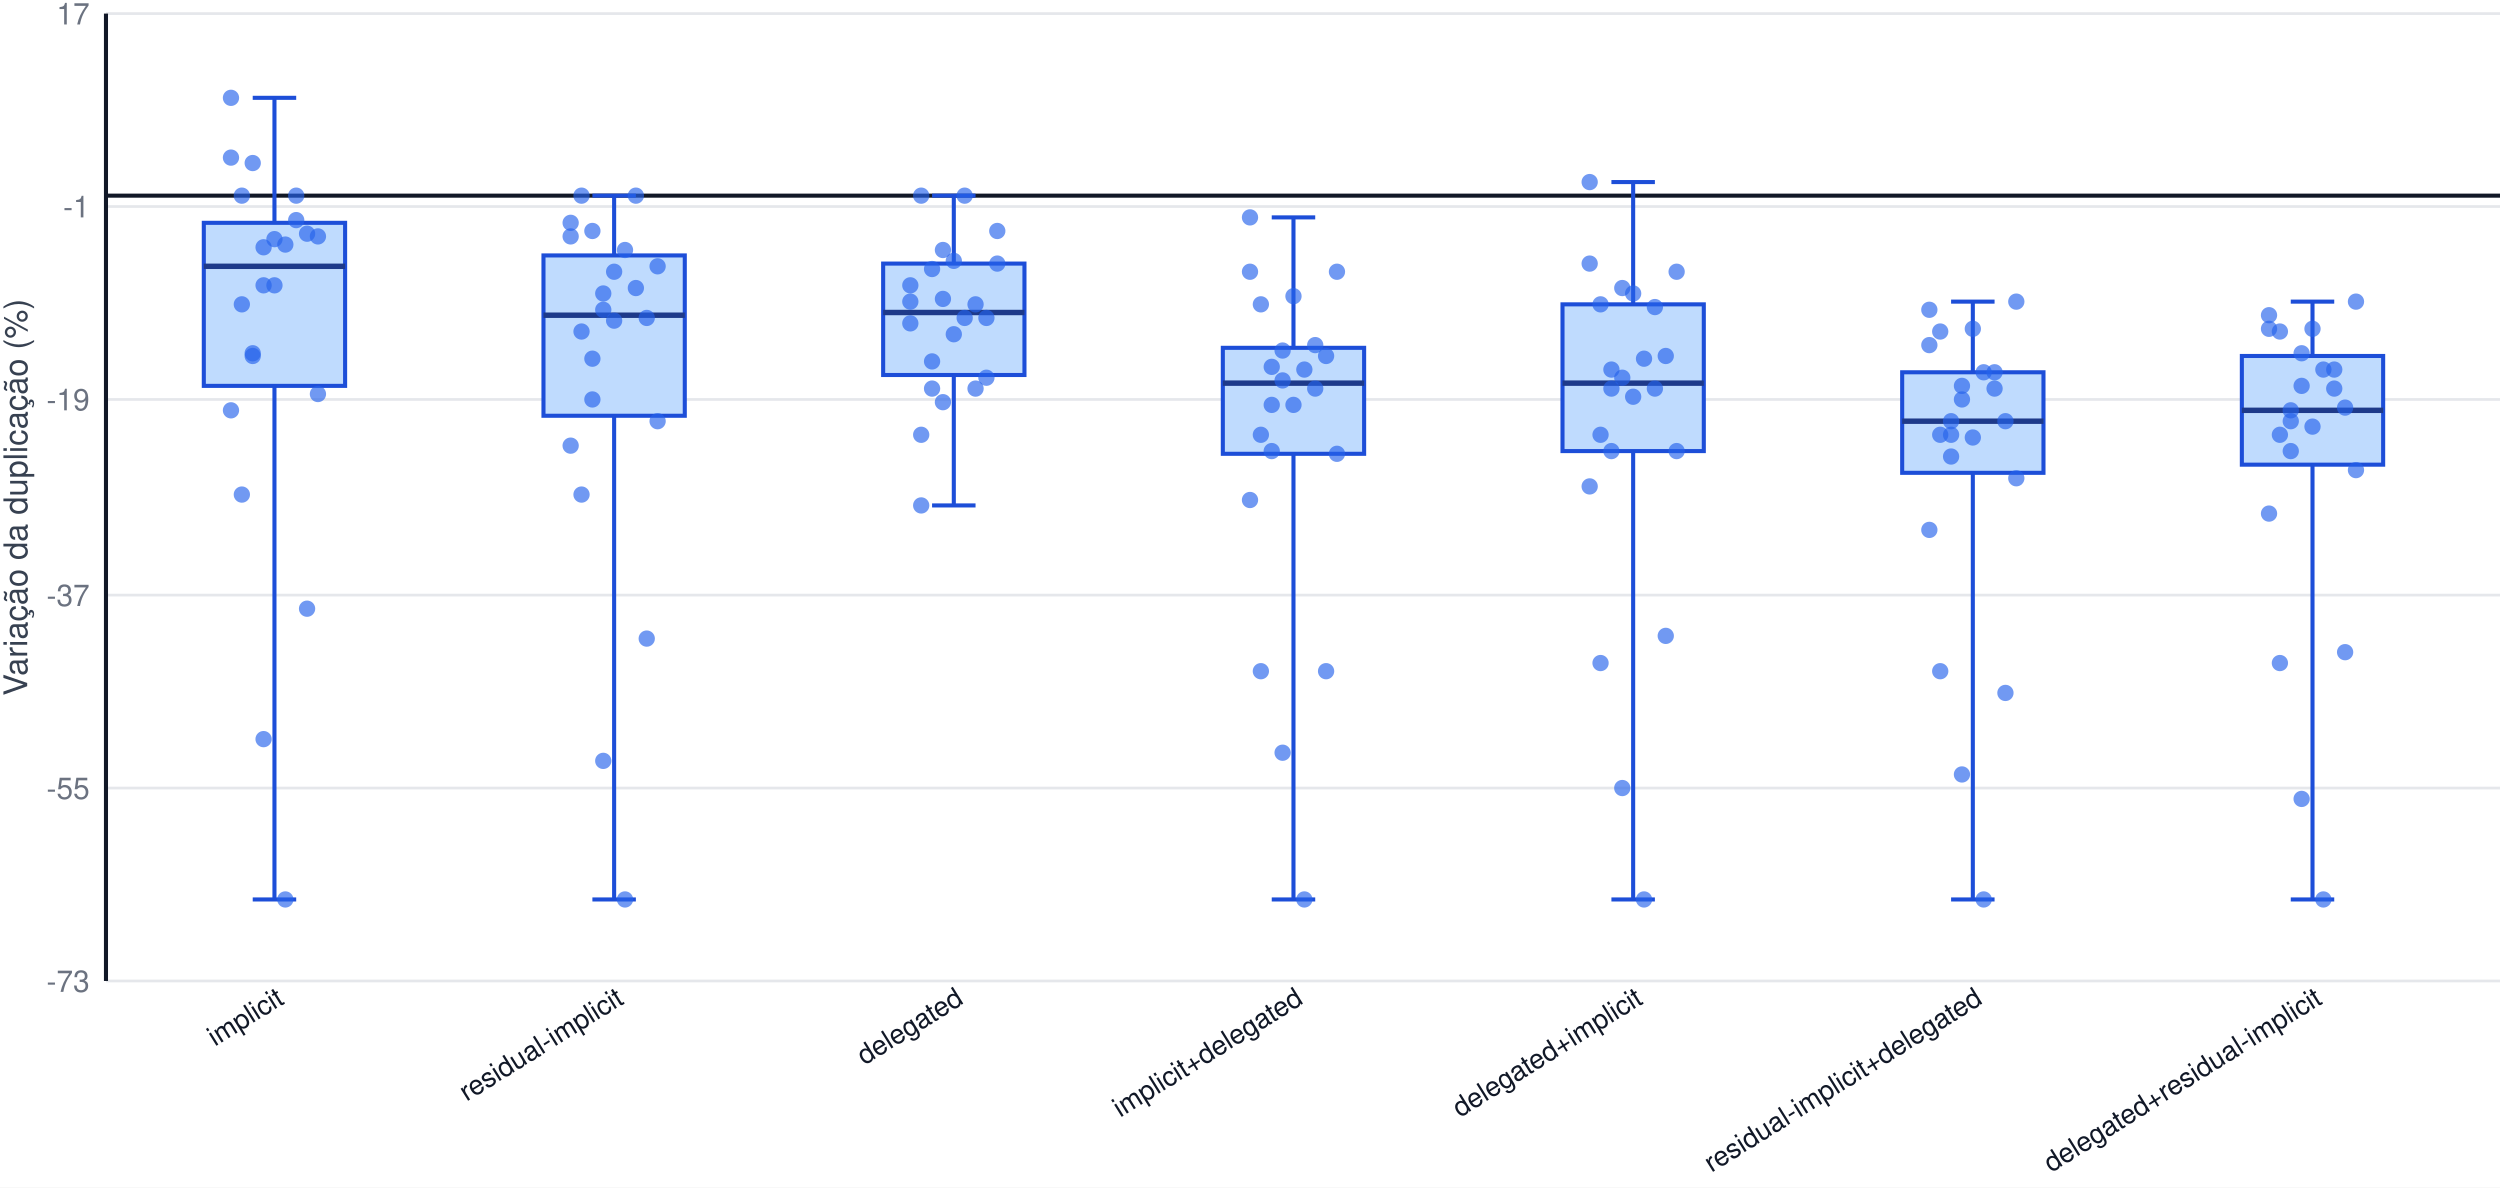
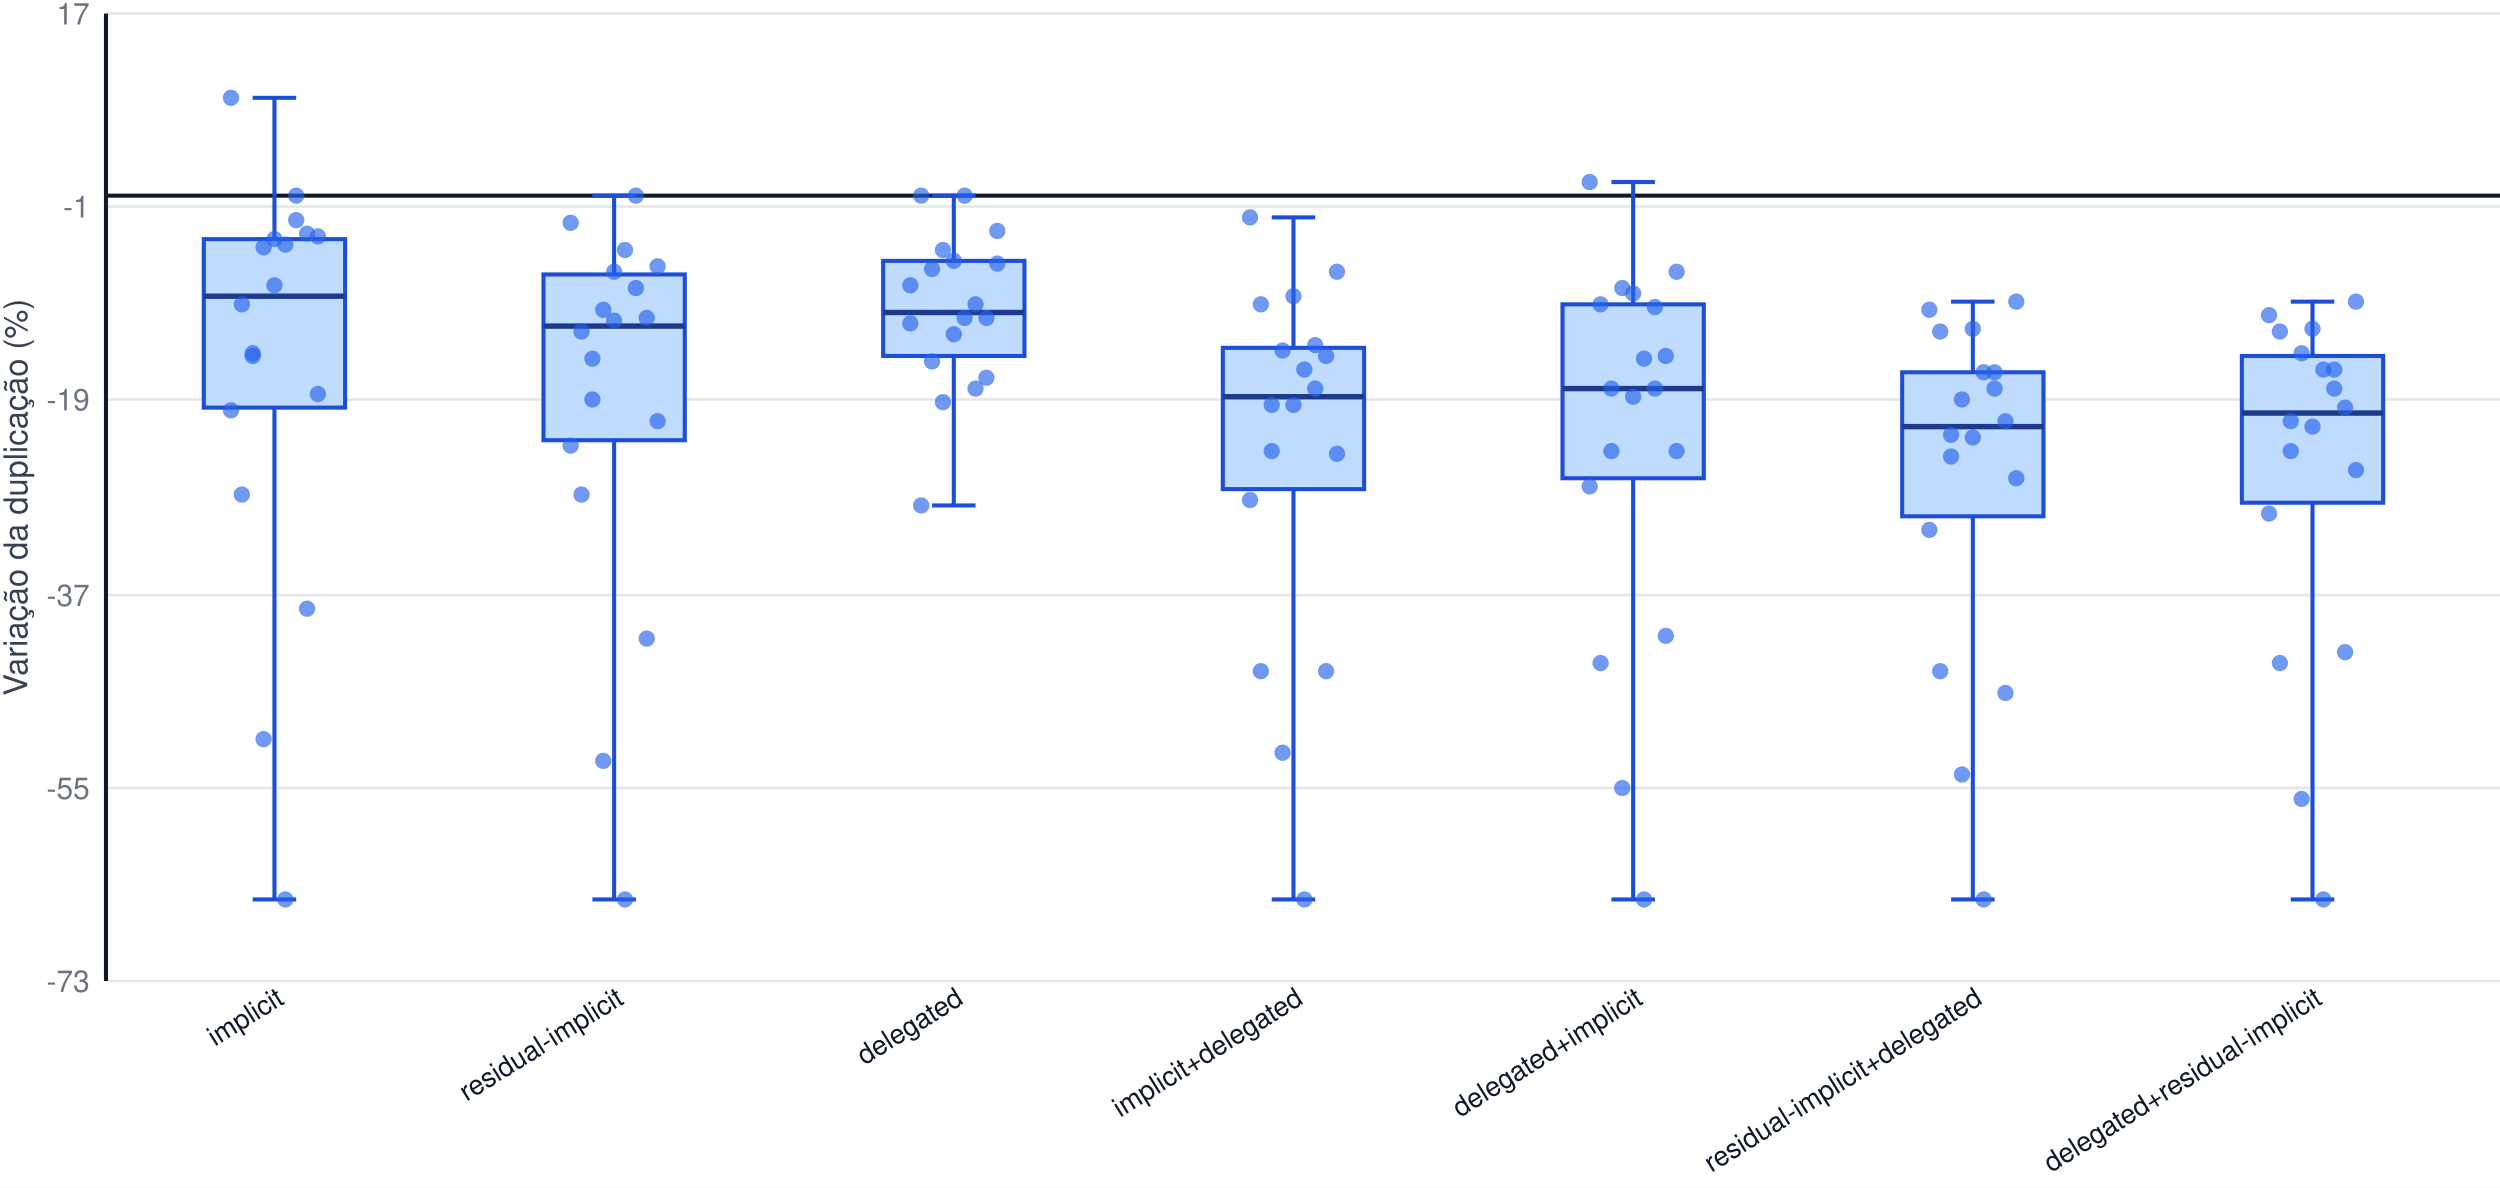
<svg xmlns="http://www.w3.org/2000/svg" width="920" height="437" viewBox="0 0 920 437">
  <rect width="100%" height="100%" fill="#ffffff" />
  <text x="10" y="183" text-anchor="middle" font-family="Helvetica, Arial, sans-serif" font-size="12" fill="#374151" transform="rotate(-90 10 183)">Variação da duplicação (%)</text>
  <line x1="39" y1="361" x2="920" y2="361" stroke="#e5e7eb" stroke-width="1" />
  <text x="33" y="365" text-anchor="end" font-family="Helvetica, Arial, sans-serif" font-size="11" fill="#6b7280">-73</text>
  <line x1="39" y1="290" x2="920" y2="290" stroke="#e5e7eb" stroke-width="1" />
  <text x="33" y="294" text-anchor="end" font-family="Helvetica, Arial, sans-serif" font-size="11" fill="#6b7280">-55</text>
  <line x1="39" y1="219" x2="920" y2="219" stroke="#e5e7eb" stroke-width="1" />
  <text x="33" y="223" text-anchor="end" font-family="Helvetica, Arial, sans-serif" font-size="11" fill="#6b7280">-37</text>
  <line x1="39" y1="147" x2="920" y2="147" stroke="#e5e7eb" stroke-width="1" />
  <text x="33" y="151" text-anchor="end" font-family="Helvetica, Arial, sans-serif" font-size="11" fill="#6b7280">-19</text>
  <line x1="39" y1="76" x2="920" y2="76" stroke="#e5e7eb" stroke-width="1" />
  <text x="33" y="80" text-anchor="end" font-family="Helvetica, Arial, sans-serif" font-size="11" fill="#6b7280">-1</text>
  <line x1="39" y1="5" x2="920" y2="5" stroke="#e5e7eb" stroke-width="1" />
  <text x="33" y="9" text-anchor="end" font-family="Helvetica, Arial, sans-serif" font-size="11" fill="#6b7280">17</text>
  <line x1="39" y1="5" x2="39" y2="361" stroke="#111827" stroke-width="1.5" />
  <line x1="39" y1="72" x2="920" y2="72" stroke="#111827" stroke-width="1.5" />
  <line x1="101" y1="331" x2="101" y2="36" stroke="#1d4ed8" stroke-width="1.5" />
  <line x1="93" y1="331" x2="109" y2="331" stroke="#1d4ed8" stroke-width="1.5" />
  <line x1="93" y1="36" x2="109" y2="36" stroke="#1d4ed8" stroke-width="1.5" />
-   <rect x="75" y="82" width="52" height="60" fill="#bfdbfe" stroke="#1d4ed8" stroke-width="1.5" />
-   <line x1="75" y1="98" x2="127" y2="98" stroke="#1e3a8a" stroke-width="2" />
+   <rect x="75" y="88" width="52" height="62" fill="#bfdbfe" stroke="#1d4ed8" stroke-width="1.5" />
+   <line x1="75" y1="109" x2="127" y2="109" stroke="#1e3a8a" stroke-width="2" />
  <circle cx="85" cy="36" r="3" fill="#2563eb" fill-opacity="0.65" />
  <circle cx="89" cy="112" r="3" fill="#2563eb" fill-opacity="0.65" />
  <circle cx="93" cy="131" r="3" fill="#2563eb" fill-opacity="0.65" />
  <circle cx="97" cy="91" r="3" fill="#2563eb" fill-opacity="0.65" />
  <circle cx="101" cy="105" r="3" fill="#2563eb" fill-opacity="0.65" />
  <circle cx="105" cy="331" r="3" fill="#2563eb" fill-opacity="0.65" />
  <circle cx="109" cy="81" r="3" fill="#2563eb" fill-opacity="0.65" />
  <circle cx="113" cy="224" r="3" fill="#2563eb" fill-opacity="0.65" />
  <circle cx="117" cy="87" r="3" fill="#2563eb" fill-opacity="0.65" />
  <circle cx="85" cy="151" r="3" fill="#2563eb" fill-opacity="0.65" />
  <circle cx="89" cy="182" r="3" fill="#2563eb" fill-opacity="0.65" />
  <circle cx="93" cy="130" r="3" fill="#2563eb" fill-opacity="0.65" />
  <circle cx="97" cy="272" r="3" fill="#2563eb" fill-opacity="0.65" />
  <circle cx="101" cy="88" r="3" fill="#2563eb" fill-opacity="0.65" />
  <circle cx="105" cy="90" r="3" fill="#2563eb" fill-opacity="0.65" />
  <circle cx="109" cy="72" r="3" fill="#2563eb" fill-opacity="0.65" />
  <circle cx="113" cy="86" r="3" fill="#2563eb" fill-opacity="0.65" />
  <circle cx="117" cy="145" r="3" fill="#2563eb" fill-opacity="0.65" />
-   <circle cx="85" cy="58" r="3" fill="#2563eb" fill-opacity="0.65" />
-   <circle cx="89" cy="72" r="3" fill="#2563eb" fill-opacity="0.65" />
-   <circle cx="93" cy="60" r="3" fill="#2563eb" fill-opacity="0.65" />
-   <circle cx="97" cy="105" r="3" fill="#2563eb" fill-opacity="0.65" />
  <text x="105" y="369" text-anchor="end" font-family="Helvetica, Arial, sans-serif" font-size="10" fill="#111827" transform="rotate(-32 105 369)">implicit</text>
  <line x1="226" y1="331" x2="226" y2="72" stroke="#1d4ed8" stroke-width="1.5" />
  <line x1="218" y1="331" x2="234" y2="331" stroke="#1d4ed8" stroke-width="1.5" />
  <line x1="218" y1="72" x2="234" y2="72" stroke="#1d4ed8" stroke-width="1.5" />
-   <rect x="200" y="94" width="52" height="59" fill="#bfdbfe" stroke="#1d4ed8" stroke-width="1.5" />
-   <line x1="200" y1="116" x2="252" y2="116" stroke="#1e3a8a" stroke-width="2" />
+   <rect x="200" y="101" width="52" height="61" fill="#bfdbfe" stroke="#1d4ed8" stroke-width="1.5" />
+   <line x1="200" y1="120" x2="252" y2="120" stroke="#1e3a8a" stroke-width="2" />
  <circle cx="210" cy="82" r="3" fill="#2563eb" fill-opacity="0.65" />
  <circle cx="214" cy="122" r="3" fill="#2563eb" fill-opacity="0.65" />
  <circle cx="218" cy="147" r="3" fill="#2563eb" fill-opacity="0.65" />
  <circle cx="222" cy="114" r="3" fill="#2563eb" fill-opacity="0.65" />
  <circle cx="226" cy="118" r="3" fill="#2563eb" fill-opacity="0.65" />
  <circle cx="230" cy="331" r="3" fill="#2563eb" fill-opacity="0.65" />
  <circle cx="234" cy="106" r="3" fill="#2563eb" fill-opacity="0.65" />
  <circle cx="238" cy="235" r="3" fill="#2563eb" fill-opacity="0.65" />
  <circle cx="242" cy="98" r="3" fill="#2563eb" fill-opacity="0.65" />
  <circle cx="210" cy="164" r="3" fill="#2563eb" fill-opacity="0.65" />
  <circle cx="214" cy="182" r="3" fill="#2563eb" fill-opacity="0.65" />
  <circle cx="218" cy="132" r="3" fill="#2563eb" fill-opacity="0.65" />
  <circle cx="222" cy="280" r="3" fill="#2563eb" fill-opacity="0.65" />
  <circle cx="226" cy="100" r="3" fill="#2563eb" fill-opacity="0.65" />
  <circle cx="230" cy="92" r="3" fill="#2563eb" fill-opacity="0.65" />
  <circle cx="234" cy="72" r="3" fill="#2563eb" fill-opacity="0.65" />
  <circle cx="238" cy="117" r="3" fill="#2563eb" fill-opacity="0.65" />
  <circle cx="242" cy="155" r="3" fill="#2563eb" fill-opacity="0.65" />
-   <circle cx="210" cy="87" r="3" fill="#2563eb" fill-opacity="0.65" />
-   <circle cx="214" cy="72" r="3" fill="#2563eb" fill-opacity="0.65" />
-   <circle cx="218" cy="85" r="3" fill="#2563eb" fill-opacity="0.65" />
-   <circle cx="222" cy="108" r="3" fill="#2563eb" fill-opacity="0.65" />
  <text x="230" y="369" text-anchor="end" font-family="Helvetica, Arial, sans-serif" font-size="10" fill="#111827" transform="rotate(-32 230 369)">residual-implicit</text>
  <line x1="351" y1="186" x2="351" y2="72" stroke="#1d4ed8" stroke-width="1.5" />
  <line x1="343" y1="186" x2="359" y2="186" stroke="#1d4ed8" stroke-width="1.5" />
  <line x1="343" y1="72" x2="359" y2="72" stroke="#1d4ed8" stroke-width="1.5" />
-   <rect x="325" y="97" width="52" height="41" fill="#bfdbfe" stroke="#1d4ed8" stroke-width="1.5" />
+   <rect x="325" y="96" width="52" height="35" fill="#bfdbfe" stroke="#1d4ed8" stroke-width="1.5" />
  <line x1="325" y1="115" x2="377" y2="115" stroke="#1e3a8a" stroke-width="2" />
  <circle cx="335" cy="105" r="3" fill="#2563eb" fill-opacity="0.65" />
  <circle cx="339" cy="72" r="3" fill="#2563eb" fill-opacity="0.65" />
  <circle cx="343" cy="99" r="3" fill="#2563eb" fill-opacity="0.65" />
  <circle cx="347" cy="92" r="3" fill="#2563eb" fill-opacity="0.65" />
  <circle cx="351" cy="123" r="3" fill="#2563eb" fill-opacity="0.65" />
  <circle cx="355" cy="72" r="3" fill="#2563eb" fill-opacity="0.65" />
  <circle cx="359" cy="112" r="3" fill="#2563eb" fill-opacity="0.65" />
  <circle cx="363" cy="139" r="3" fill="#2563eb" fill-opacity="0.65" />
  <circle cx="367" cy="85" r="3" fill="#2563eb" fill-opacity="0.65" />
  <circle cx="335" cy="119" r="3" fill="#2563eb" fill-opacity="0.65" />
  <circle cx="339" cy="186" r="3" fill="#2563eb" fill-opacity="0.65" />
  <circle cx="343" cy="133" r="3" fill="#2563eb" fill-opacity="0.65" />
  <circle cx="347" cy="148" r="3" fill="#2563eb" fill-opacity="0.65" />
  <circle cx="351" cy="96" r="3" fill="#2563eb" fill-opacity="0.65" />
  <circle cx="355" cy="117" r="3" fill="#2563eb" fill-opacity="0.65" />
  <circle cx="359" cy="143" r="3" fill="#2563eb" fill-opacity="0.65" />
  <circle cx="363" cy="117" r="3" fill="#2563eb" fill-opacity="0.65" />
  <circle cx="367" cy="97" r="3" fill="#2563eb" fill-opacity="0.65" />
-   <circle cx="335" cy="111" r="3" fill="#2563eb" fill-opacity="0.65" />
-   <circle cx="339" cy="160" r="3" fill="#2563eb" fill-opacity="0.65" />
-   <circle cx="343" cy="143" r="3" fill="#2563eb" fill-opacity="0.65" />
-   <circle cx="347" cy="110" r="3" fill="#2563eb" fill-opacity="0.65" />
  <text x="355" y="369" text-anchor="end" font-family="Helvetica, Arial, sans-serif" font-size="10" fill="#111827" transform="rotate(-32 355 369)">delegated</text>
  <line x1="476" y1="331" x2="476" y2="80" stroke="#1d4ed8" stroke-width="1.5" />
  <line x1="468" y1="331" x2="484" y2="331" stroke="#1d4ed8" stroke-width="1.5" />
  <line x1="468" y1="80" x2="484" y2="80" stroke="#1d4ed8" stroke-width="1.5" />
-   <rect x="450" y="128" width="52" height="39" fill="#bfdbfe" stroke="#1d4ed8" stroke-width="1.5" />
-   <line x1="450" y1="141" x2="502" y2="141" stroke="#1e3a8a" stroke-width="2" />
+   <rect x="450" y="128" width="52" height="52" fill="#bfdbfe" stroke="#1d4ed8" stroke-width="1.5" />
+   <line x1="450" y1="146" x2="502" y2="146" stroke="#1e3a8a" stroke-width="2" />
  <circle cx="460" cy="80" r="3" fill="#2563eb" fill-opacity="0.65" />
  <circle cx="464" cy="112" r="3" fill="#2563eb" fill-opacity="0.65" />
  <circle cx="468" cy="149" r="3" fill="#2563eb" fill-opacity="0.65" />
  <circle cx="472" cy="129" r="3" fill="#2563eb" fill-opacity="0.65" />
  <circle cx="476" cy="149" r="3" fill="#2563eb" fill-opacity="0.65" />
  <circle cx="480" cy="331" r="3" fill="#2563eb" fill-opacity="0.65" />
  <circle cx="484" cy="127" r="3" fill="#2563eb" fill-opacity="0.65" />
  <circle cx="488" cy="247" r="3" fill="#2563eb" fill-opacity="0.65" />
  <circle cx="492" cy="100" r="3" fill="#2563eb" fill-opacity="0.65" />
  <circle cx="460" cy="184" r="3" fill="#2563eb" fill-opacity="0.65" />
  <circle cx="464" cy="247" r="3" fill="#2563eb" fill-opacity="0.65" />
  <circle cx="468" cy="166" r="3" fill="#2563eb" fill-opacity="0.65" />
  <circle cx="472" cy="277" r="3" fill="#2563eb" fill-opacity="0.65" />
  <circle cx="476" cy="109" r="3" fill="#2563eb" fill-opacity="0.65" />
  <circle cx="480" cy="136" r="3" fill="#2563eb" fill-opacity="0.65" />
  <circle cx="484" cy="143" r="3" fill="#2563eb" fill-opacity="0.65" />
  <circle cx="488" cy="131" r="3" fill="#2563eb" fill-opacity="0.65" />
  <circle cx="492" cy="167" r="3" fill="#2563eb" fill-opacity="0.65" />
-   <circle cx="460" cy="100" r="3" fill="#2563eb" fill-opacity="0.65" />
-   <circle cx="464" cy="160" r="3" fill="#2563eb" fill-opacity="0.65" />
-   <circle cx="468" cy="135" r="3" fill="#2563eb" fill-opacity="0.65" />
-   <circle cx="472" cy="140" r="3" fill="#2563eb" fill-opacity="0.65" />
  <text x="480" y="369" text-anchor="end" font-family="Helvetica, Arial, sans-serif" font-size="10" fill="#111827" transform="rotate(-32 480 369)">implicit+delegated</text>
  <line x1="601" y1="331" x2="601" y2="67" stroke="#1d4ed8" stroke-width="1.5" />
  <line x1="593" y1="331" x2="609" y2="331" stroke="#1d4ed8" stroke-width="1.5" />
  <line x1="593" y1="67" x2="609" y2="67" stroke="#1d4ed8" stroke-width="1.5" />
-   <rect x="575" y="112" width="52" height="54" fill="#bfdbfe" stroke="#1d4ed8" stroke-width="1.5" />
-   <line x1="575" y1="141" x2="627" y2="141" stroke="#1e3a8a" stroke-width="2" />
+   <rect x="575" y="112" width="52" height="64" fill="#bfdbfe" stroke="#1d4ed8" stroke-width="1.5" />
+   <line x1="575" y1="143" x2="627" y2="143" stroke="#1e3a8a" stroke-width="2" />
  <circle cx="585" cy="67" r="3" fill="#2563eb" fill-opacity="0.65" />
  <circle cx="589" cy="112" r="3" fill="#2563eb" fill-opacity="0.65" />
  <circle cx="593" cy="143" r="3" fill="#2563eb" fill-opacity="0.65" />
  <circle cx="597" cy="106" r="3" fill="#2563eb" fill-opacity="0.65" />
  <circle cx="601" cy="146" r="3" fill="#2563eb" fill-opacity="0.65" />
  <circle cx="605" cy="331" r="3" fill="#2563eb" fill-opacity="0.65" />
  <circle cx="609" cy="113" r="3" fill="#2563eb" fill-opacity="0.65" />
  <circle cx="613" cy="234" r="3" fill="#2563eb" fill-opacity="0.65" />
  <circle cx="617" cy="100" r="3" fill="#2563eb" fill-opacity="0.65" />
  <circle cx="585" cy="179" r="3" fill="#2563eb" fill-opacity="0.65" />
  <circle cx="589" cy="244" r="3" fill="#2563eb" fill-opacity="0.65" />
  <circle cx="593" cy="166" r="3" fill="#2563eb" fill-opacity="0.65" />
  <circle cx="597" cy="290" r="3" fill="#2563eb" fill-opacity="0.65" />
  <circle cx="601" cy="108" r="3" fill="#2563eb" fill-opacity="0.65" />
  <circle cx="605" cy="132" r="3" fill="#2563eb" fill-opacity="0.65" />
  <circle cx="609" cy="143" r="3" fill="#2563eb" fill-opacity="0.65" />
  <circle cx="613" cy="131" r="3" fill="#2563eb" fill-opacity="0.65" />
  <circle cx="617" cy="166" r="3" fill="#2563eb" fill-opacity="0.65" />
-   <circle cx="585" cy="97" r="3" fill="#2563eb" fill-opacity="0.65" />
-   <circle cx="589" cy="160" r="3" fill="#2563eb" fill-opacity="0.65" />
-   <circle cx="593" cy="136" r="3" fill="#2563eb" fill-opacity="0.65" />
-   <circle cx="597" cy="139" r="3" fill="#2563eb" fill-opacity="0.65" />
  <text x="605" y="369" text-anchor="end" font-family="Helvetica, Arial, sans-serif" font-size="10" fill="#111827" transform="rotate(-32 605 369)">delegated+implicit</text>
  <line x1="726" y1="331" x2="726" y2="111" stroke="#1d4ed8" stroke-width="1.5" />
  <line x1="718" y1="331" x2="734" y2="331" stroke="#1d4ed8" stroke-width="1.5" />
  <line x1="718" y1="111" x2="734" y2="111" stroke="#1d4ed8" stroke-width="1.5" />
-   <rect x="700" y="137" width="52" height="37" fill="#bfdbfe" stroke="#1d4ed8" stroke-width="1.5" />
-   <line x1="700" y1="155" x2="752" y2="155" stroke="#1e3a8a" stroke-width="2" />
+   <rect x="700" y="137" width="52" height="53" fill="#bfdbfe" stroke="#1d4ed8" stroke-width="1.5" />
+   <line x1="700" y1="157" x2="752" y2="157" stroke="#1e3a8a" stroke-width="2" />
  <circle cx="710" cy="114" r="3" fill="#2563eb" fill-opacity="0.65" />
  <circle cx="714" cy="122" r="3" fill="#2563eb" fill-opacity="0.65" />
  <circle cx="718" cy="160" r="3" fill="#2563eb" fill-opacity="0.65" />
  <circle cx="722" cy="147" r="3" fill="#2563eb" fill-opacity="0.65" />
  <circle cx="726" cy="161" r="3" fill="#2563eb" fill-opacity="0.65" />
  <circle cx="730" cy="331" r="3" fill="#2563eb" fill-opacity="0.65" />
  <circle cx="734" cy="137" r="3" fill="#2563eb" fill-opacity="0.65" />
  <circle cx="738" cy="255" r="3" fill="#2563eb" fill-opacity="0.65" />
  <circle cx="742" cy="111" r="3" fill="#2563eb" fill-opacity="0.65" />
  <circle cx="710" cy="195" r="3" fill="#2563eb" fill-opacity="0.65" />
  <circle cx="714" cy="247" r="3" fill="#2563eb" fill-opacity="0.65" />
  <circle cx="718" cy="168" r="3" fill="#2563eb" fill-opacity="0.65" />
  <circle cx="722" cy="285" r="3" fill="#2563eb" fill-opacity="0.65" />
  <circle cx="726" cy="121" r="3" fill="#2563eb" fill-opacity="0.65" />
  <circle cx="730" cy="137" r="3" fill="#2563eb" fill-opacity="0.65" />
  <circle cx="734" cy="143" r="3" fill="#2563eb" fill-opacity="0.65" />
  <circle cx="738" cy="155" r="3" fill="#2563eb" fill-opacity="0.65" />
  <circle cx="742" cy="176" r="3" fill="#2563eb" fill-opacity="0.65" />
-   <circle cx="710" cy="127" r="3" fill="#2563eb" fill-opacity="0.65" />
-   <circle cx="714" cy="160" r="3" fill="#2563eb" fill-opacity="0.65" />
-   <circle cx="718" cy="155" r="3" fill="#2563eb" fill-opacity="0.65" />
-   <circle cx="722" cy="142" r="3" fill="#2563eb" fill-opacity="0.65" />
  <text x="730" y="369" text-anchor="end" font-family="Helvetica, Arial, sans-serif" font-size="10" fill="#111827" transform="rotate(-32 730 369)">residual-implicit+delegated</text>
  <line x1="851" y1="331" x2="851" y2="111" stroke="#1d4ed8" stroke-width="1.5" />
  <line x1="843" y1="331" x2="859" y2="331" stroke="#1d4ed8" stroke-width="1.5" />
  <line x1="843" y1="111" x2="859" y2="111" stroke="#1d4ed8" stroke-width="1.5" />
-   <rect x="825" y="131" width="52" height="40" fill="#bfdbfe" stroke="#1d4ed8" stroke-width="1.5" />
-   <line x1="825" y1="151" x2="877" y2="151" stroke="#1e3a8a" stroke-width="2" />
+   <rect x="825" y="131" width="52" height="54" fill="#bfdbfe" stroke="#1d4ed8" stroke-width="1.5" />
+   <line x1="825" y1="152" x2="877" y2="152" stroke="#1e3a8a" stroke-width="2" />
  <circle cx="835" cy="116" r="3" fill="#2563eb" fill-opacity="0.65" />
  <circle cx="839" cy="122" r="3" fill="#2563eb" fill-opacity="0.65" />
  <circle cx="843" cy="155" r="3" fill="#2563eb" fill-opacity="0.65" />
  <circle cx="847" cy="130" r="3" fill="#2563eb" fill-opacity="0.65" />
  <circle cx="851" cy="157" r="3" fill="#2563eb" fill-opacity="0.65" />
  <circle cx="855" cy="331" r="3" fill="#2563eb" fill-opacity="0.65" />
  <circle cx="859" cy="136" r="3" fill="#2563eb" fill-opacity="0.65" />
  <circle cx="863" cy="240" r="3" fill="#2563eb" fill-opacity="0.65" />
  <circle cx="867" cy="111" r="3" fill="#2563eb" fill-opacity="0.65" />
  <circle cx="835" cy="189" r="3" fill="#2563eb" fill-opacity="0.65" />
  <circle cx="839" cy="244" r="3" fill="#2563eb" fill-opacity="0.65" />
  <circle cx="843" cy="166" r="3" fill="#2563eb" fill-opacity="0.65" />
  <circle cx="847" cy="294" r="3" fill="#2563eb" fill-opacity="0.65" />
  <circle cx="851" cy="121" r="3" fill="#2563eb" fill-opacity="0.65" />
  <circle cx="855" cy="136" r="3" fill="#2563eb" fill-opacity="0.65" />
  <circle cx="859" cy="143" r="3" fill="#2563eb" fill-opacity="0.65" />
  <circle cx="863" cy="150" r="3" fill="#2563eb" fill-opacity="0.65" />
  <circle cx="867" cy="173" r="3" fill="#2563eb" fill-opacity="0.65" />
-   <circle cx="835" cy="121" r="3" fill="#2563eb" fill-opacity="0.65" />
-   <circle cx="839" cy="160" r="3" fill="#2563eb" fill-opacity="0.65" />
-   <circle cx="843" cy="151" r="3" fill="#2563eb" fill-opacity="0.65" />
-   <circle cx="847" cy="142" r="3" fill="#2563eb" fill-opacity="0.65" />
  <text x="855" y="369" text-anchor="end" font-family="Helvetica, Arial, sans-serif" font-size="10" fill="#111827" transform="rotate(-32 855 369)">delegated+residual-implicit</text>
</svg>
